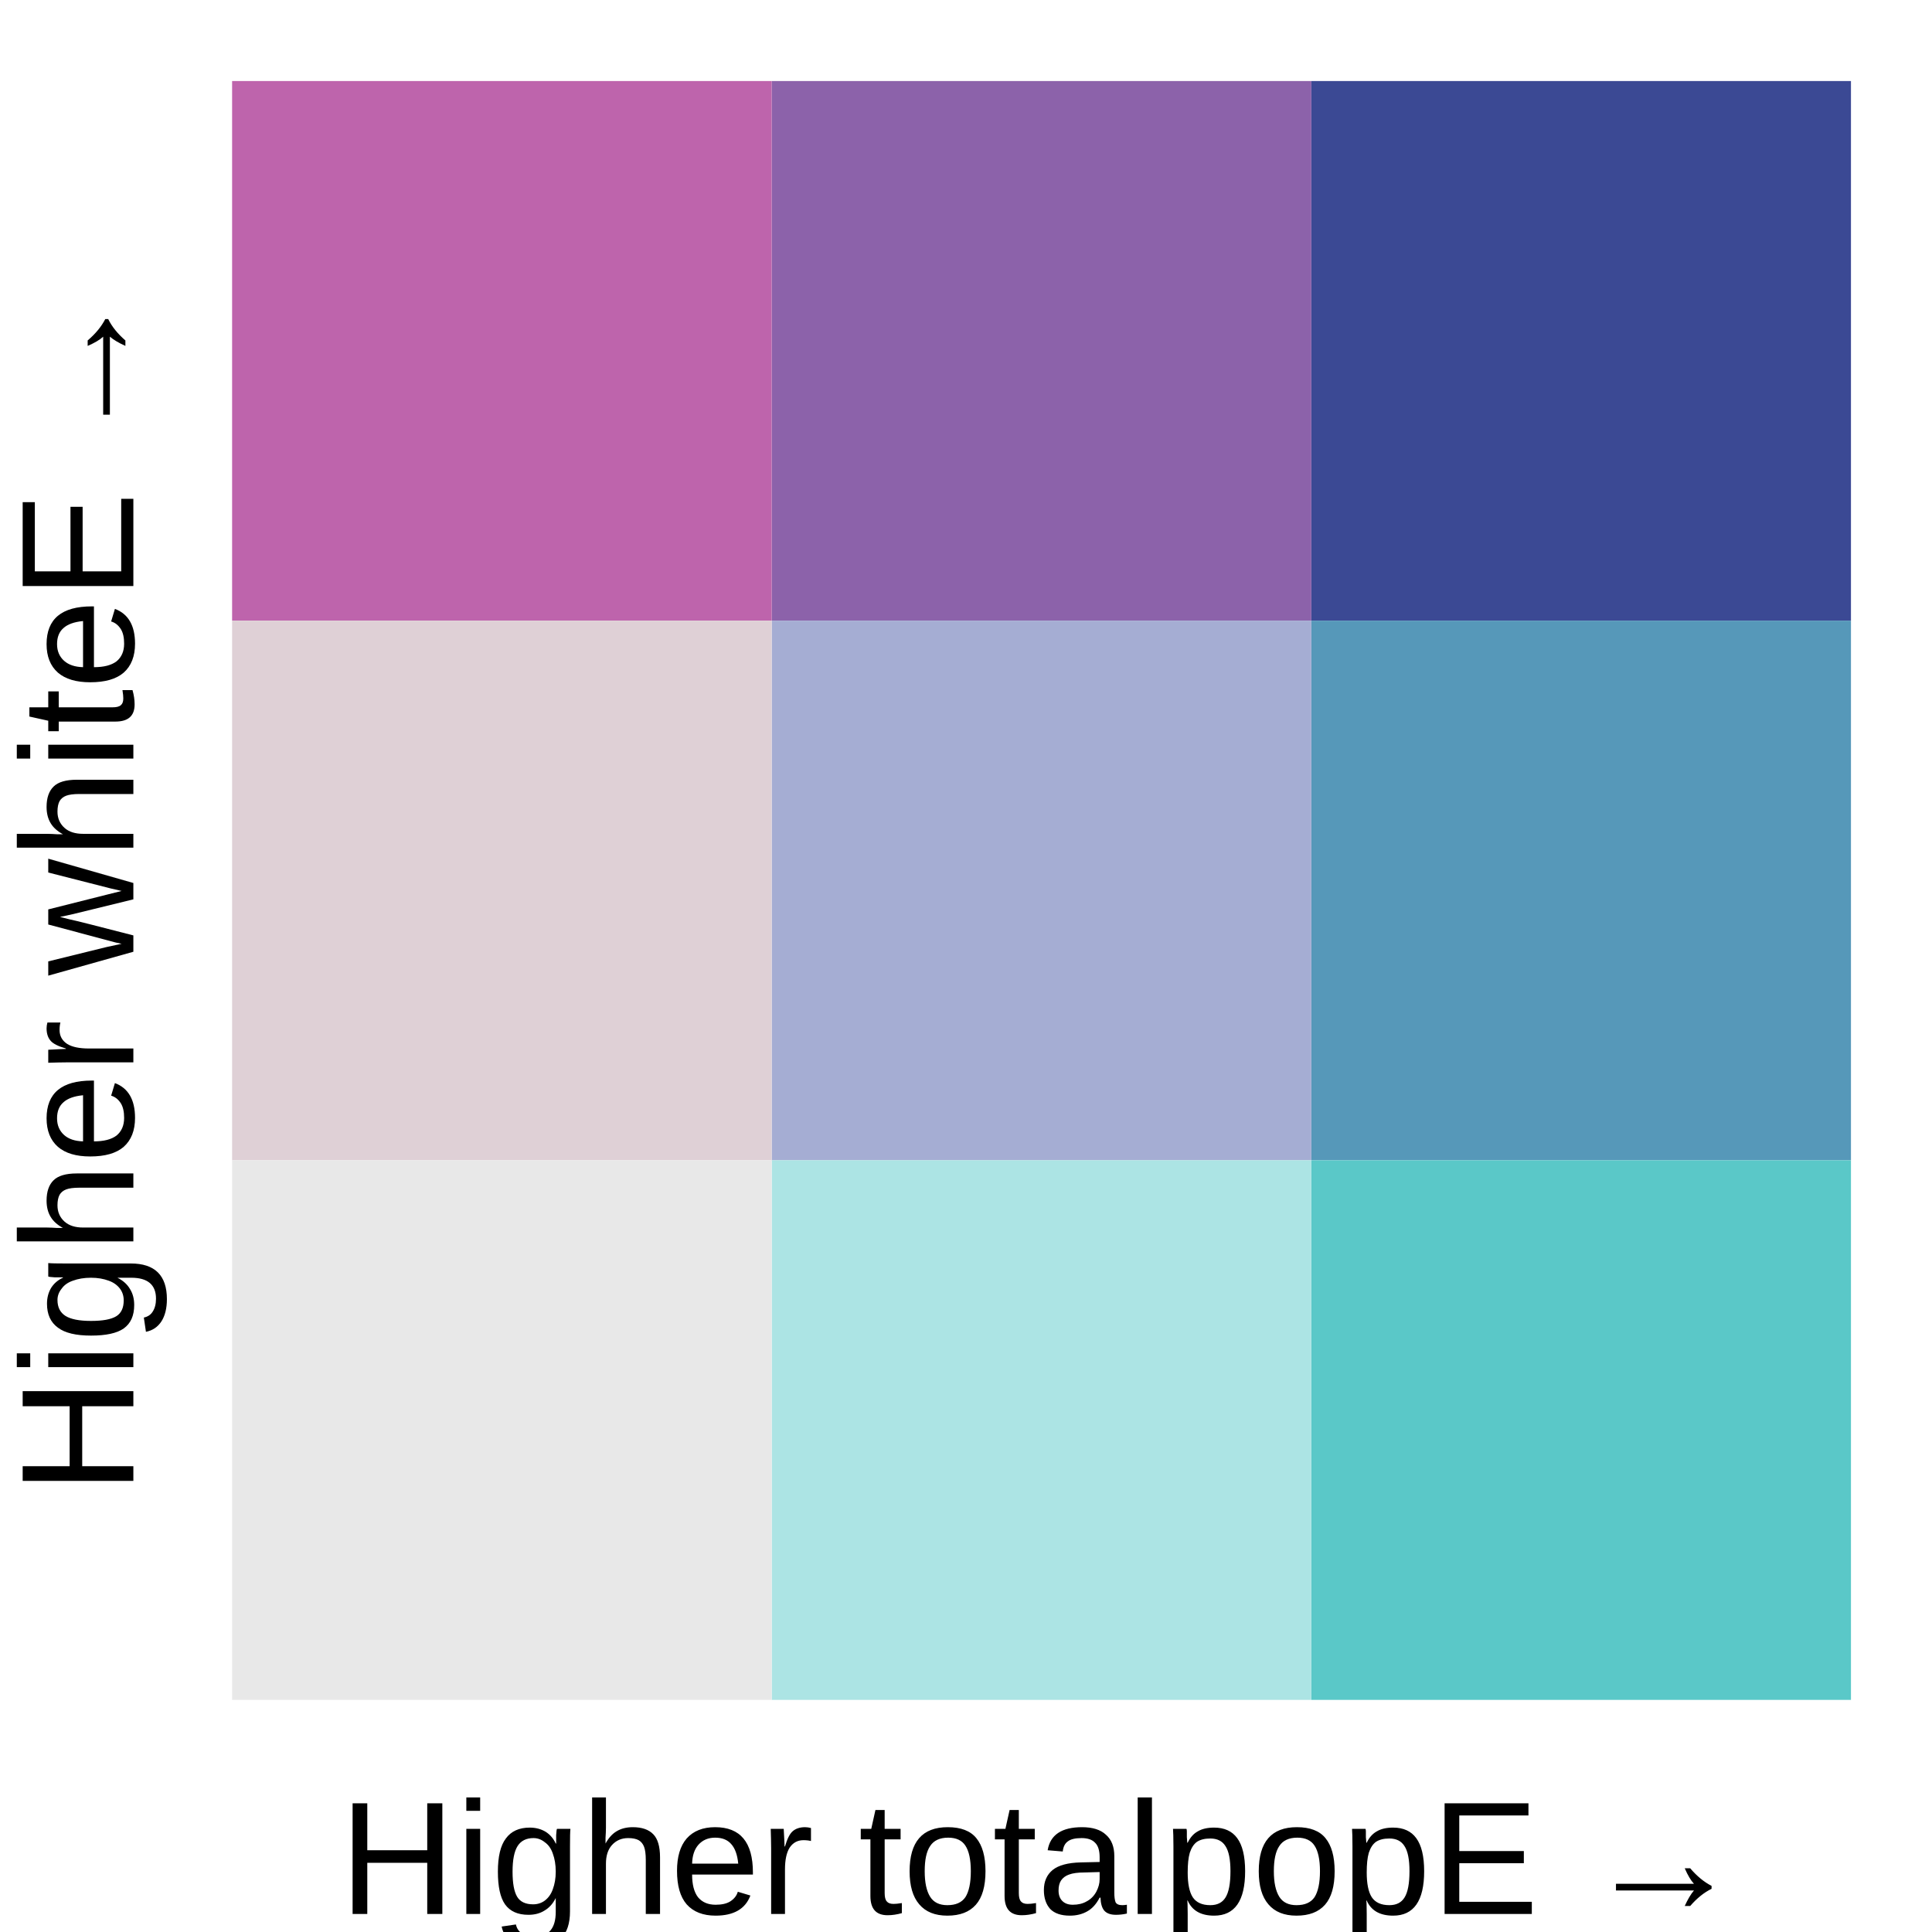
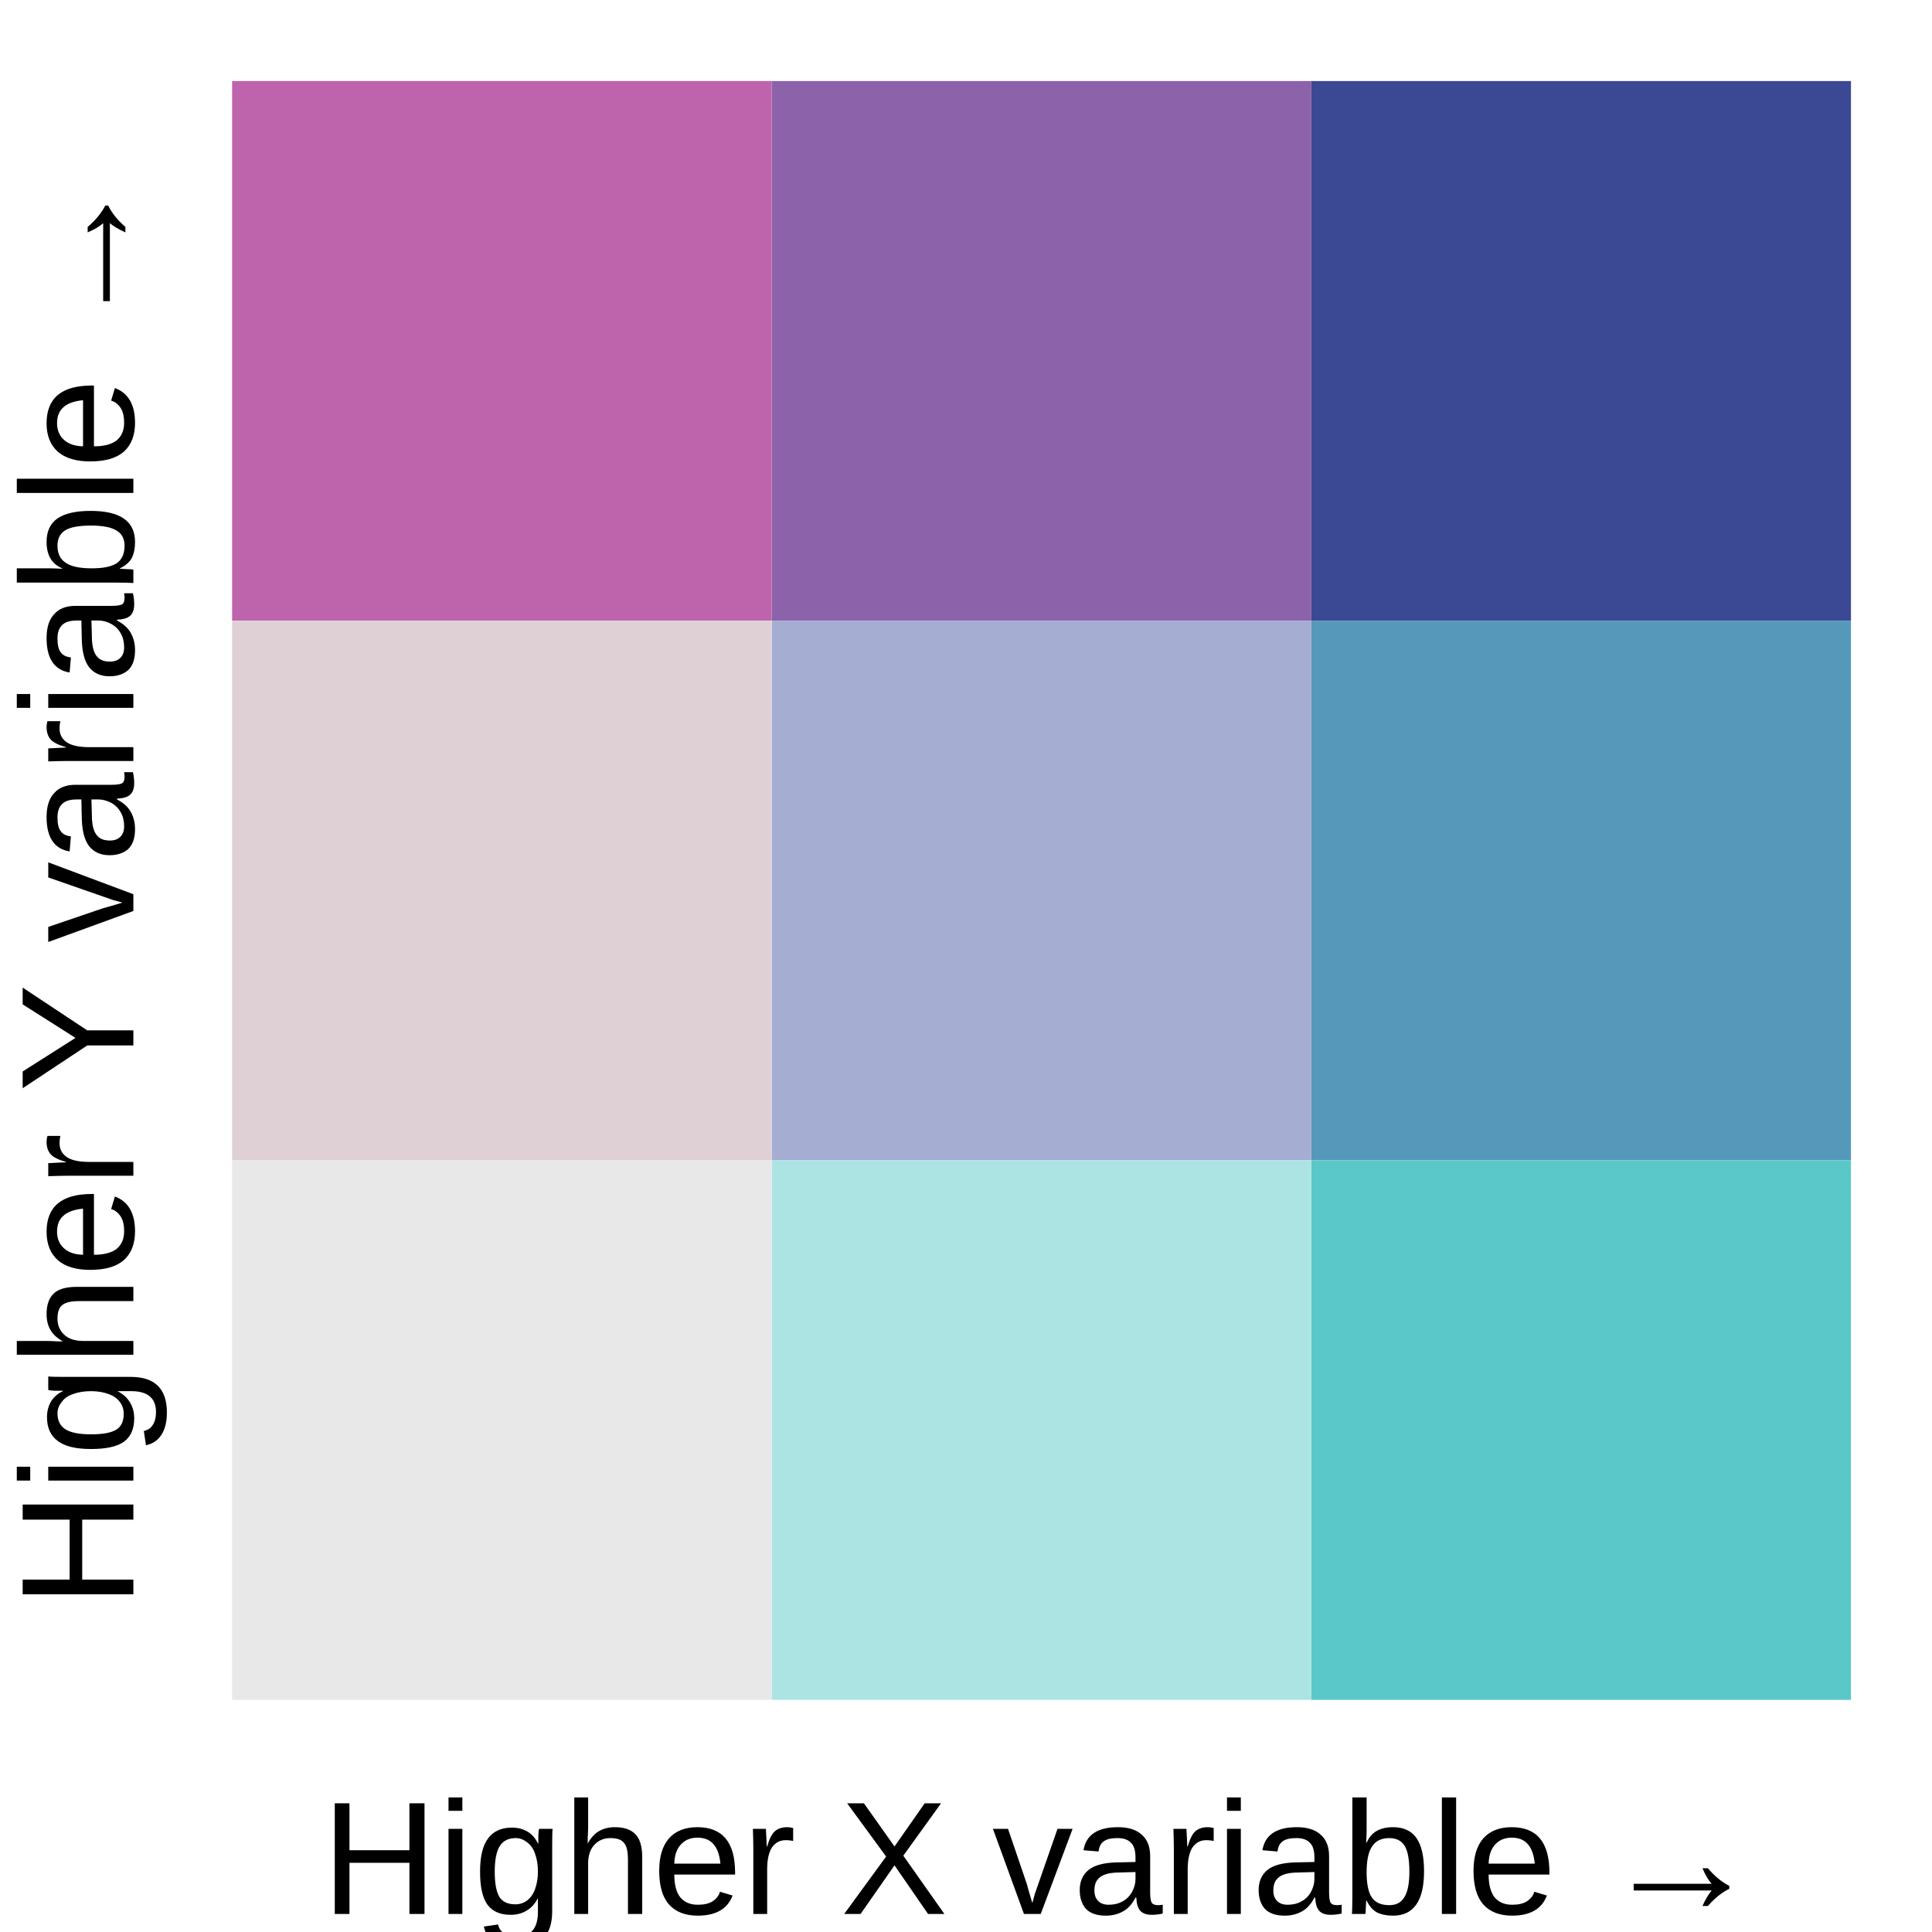
<svg xmlns="http://www.w3.org/2000/svg" class="svglite" width="72.00pt" height="72.00pt" viewBox="0 0 72.00 72.00">
  <defs>
    <style type="text/css">
    .svglite line, .svglite polyline, .svglite polygon, .svglite path, .svglite rect, .svglite circle {
      fill: none;
      stroke: #000000;
      stroke-linecap: round;
      stroke-linejoin: round;
      stroke-miterlimit: 10.00;
    }
    .svglite text {
      white-space: pre;
    }
  </style>
  </defs>
  <rect width="100%" height="100%" style="stroke: none; fill: none;" />
  <defs>
    <clipPath id="cpMC4wMHw3Mi4wMHwwLjAwfDcyLjAw">
      <rect x="0.00" y="0.00" width="72.00" height="72.00" />
    </clipPath>
  </defs>
  <g clip-path="url(#cpMC4wMHw3Mi4wMHwwLjAwfDcyLjAw)">
</g>
  <defs>
    <clipPath id="cpNS42NHw3Mi4wMHwwLjAwfDY2LjM2">
      <rect x="5.64" y="0.00" width="66.36" height="66.36" />
    </clipPath>
  </defs>
  <g clip-path="url(#cpNS42NHw3Mi4wMHwwLjAwfDY2LjM2)">
    <rect x="48.87" y="3.02" width="20.11" height="20.11" style="stroke-width: 0.21; stroke: none; stroke-linecap: square; stroke-linejoin: miter; fill: #3B4994;" />
    <rect x="28.76" y="3.02" width="20.11" height="20.11" style="stroke-width: 0.21; stroke: none; stroke-linecap: square; stroke-linejoin: miter; fill: #8C62AA;" />
    <rect x="8.65" y="3.02" width="20.11" height="20.11" style="stroke-width: 0.21; stroke: none; stroke-linecap: square; stroke-linejoin: miter; fill: #BE64AC;" />
    <rect x="48.87" y="23.13" width="20.11" height="20.11" style="stroke-width: 0.21; stroke: none; stroke-linecap: square; stroke-linejoin: miter; fill: #5698B9;" />
    <rect x="28.76" y="23.13" width="20.11" height="20.11" style="stroke-width: 0.21; stroke: none; stroke-linecap: square; stroke-linejoin: miter; fill: #A5ADD3;" />
    <rect x="8.65" y="23.13" width="20.11" height="20.11" style="stroke-width: 0.21; stroke: none; stroke-linecap: square; stroke-linejoin: miter; fill: #DFD0D6;" />
    <rect x="48.87" y="43.24" width="20.11" height="20.11" style="stroke-width: 0.21; stroke: none; stroke-linecap: square; stroke-linejoin: miter; fill: #5AC8C8;" />
    <rect x="28.76" y="43.24" width="20.11" height="20.11" style="stroke-width: 0.21; stroke: none; stroke-linecap: square; stroke-linejoin: miter; fill: #ACE4E4;" />
    <rect x="8.65" y="43.24" width="20.11" height="20.11" style="stroke-width: 0.21; stroke: none; stroke-linecap: square; stroke-linejoin: miter; fill: #E8E8E8;" />
  </g>
  <g clip-path="url(#cpMC4wMHw3Mi4wMHwwLjAwfDcyLjAw)">
-     <text x="38.82" y="71.33" text-anchor="middle" style="font-size: 6.00px; font-family: &quot;Arial&quot;;" textLength="50.16px" lengthAdjust="spacingAndGlyphs">Higher totalpopE →</text>
-     <text transform="translate(4.97,33.18) rotate(-90)" text-anchor="middle" style="font-size: 6.00px; font-family: &quot;Arial&quot;;" textLength="42.82px" lengthAdjust="spacingAndGlyphs">Higher whiteE →</text>
+     <text x="38.82" y="71.33" text-anchor="middle" style="font-size: 6.00px; font-family: &quot;Arial&quot;;" textLength="51.49px" lengthAdjust="spacingAndGlyphs">Higher X variable →</text>
+     <text transform="translate(4.97,33.18) rotate(-90)" text-anchor="middle" style="font-size: 6.00px; font-family: &quot;Arial&quot;;" textLength="51.49px" lengthAdjust="spacingAndGlyphs">Higher Y variable →</text>
  </g>
</svg>
